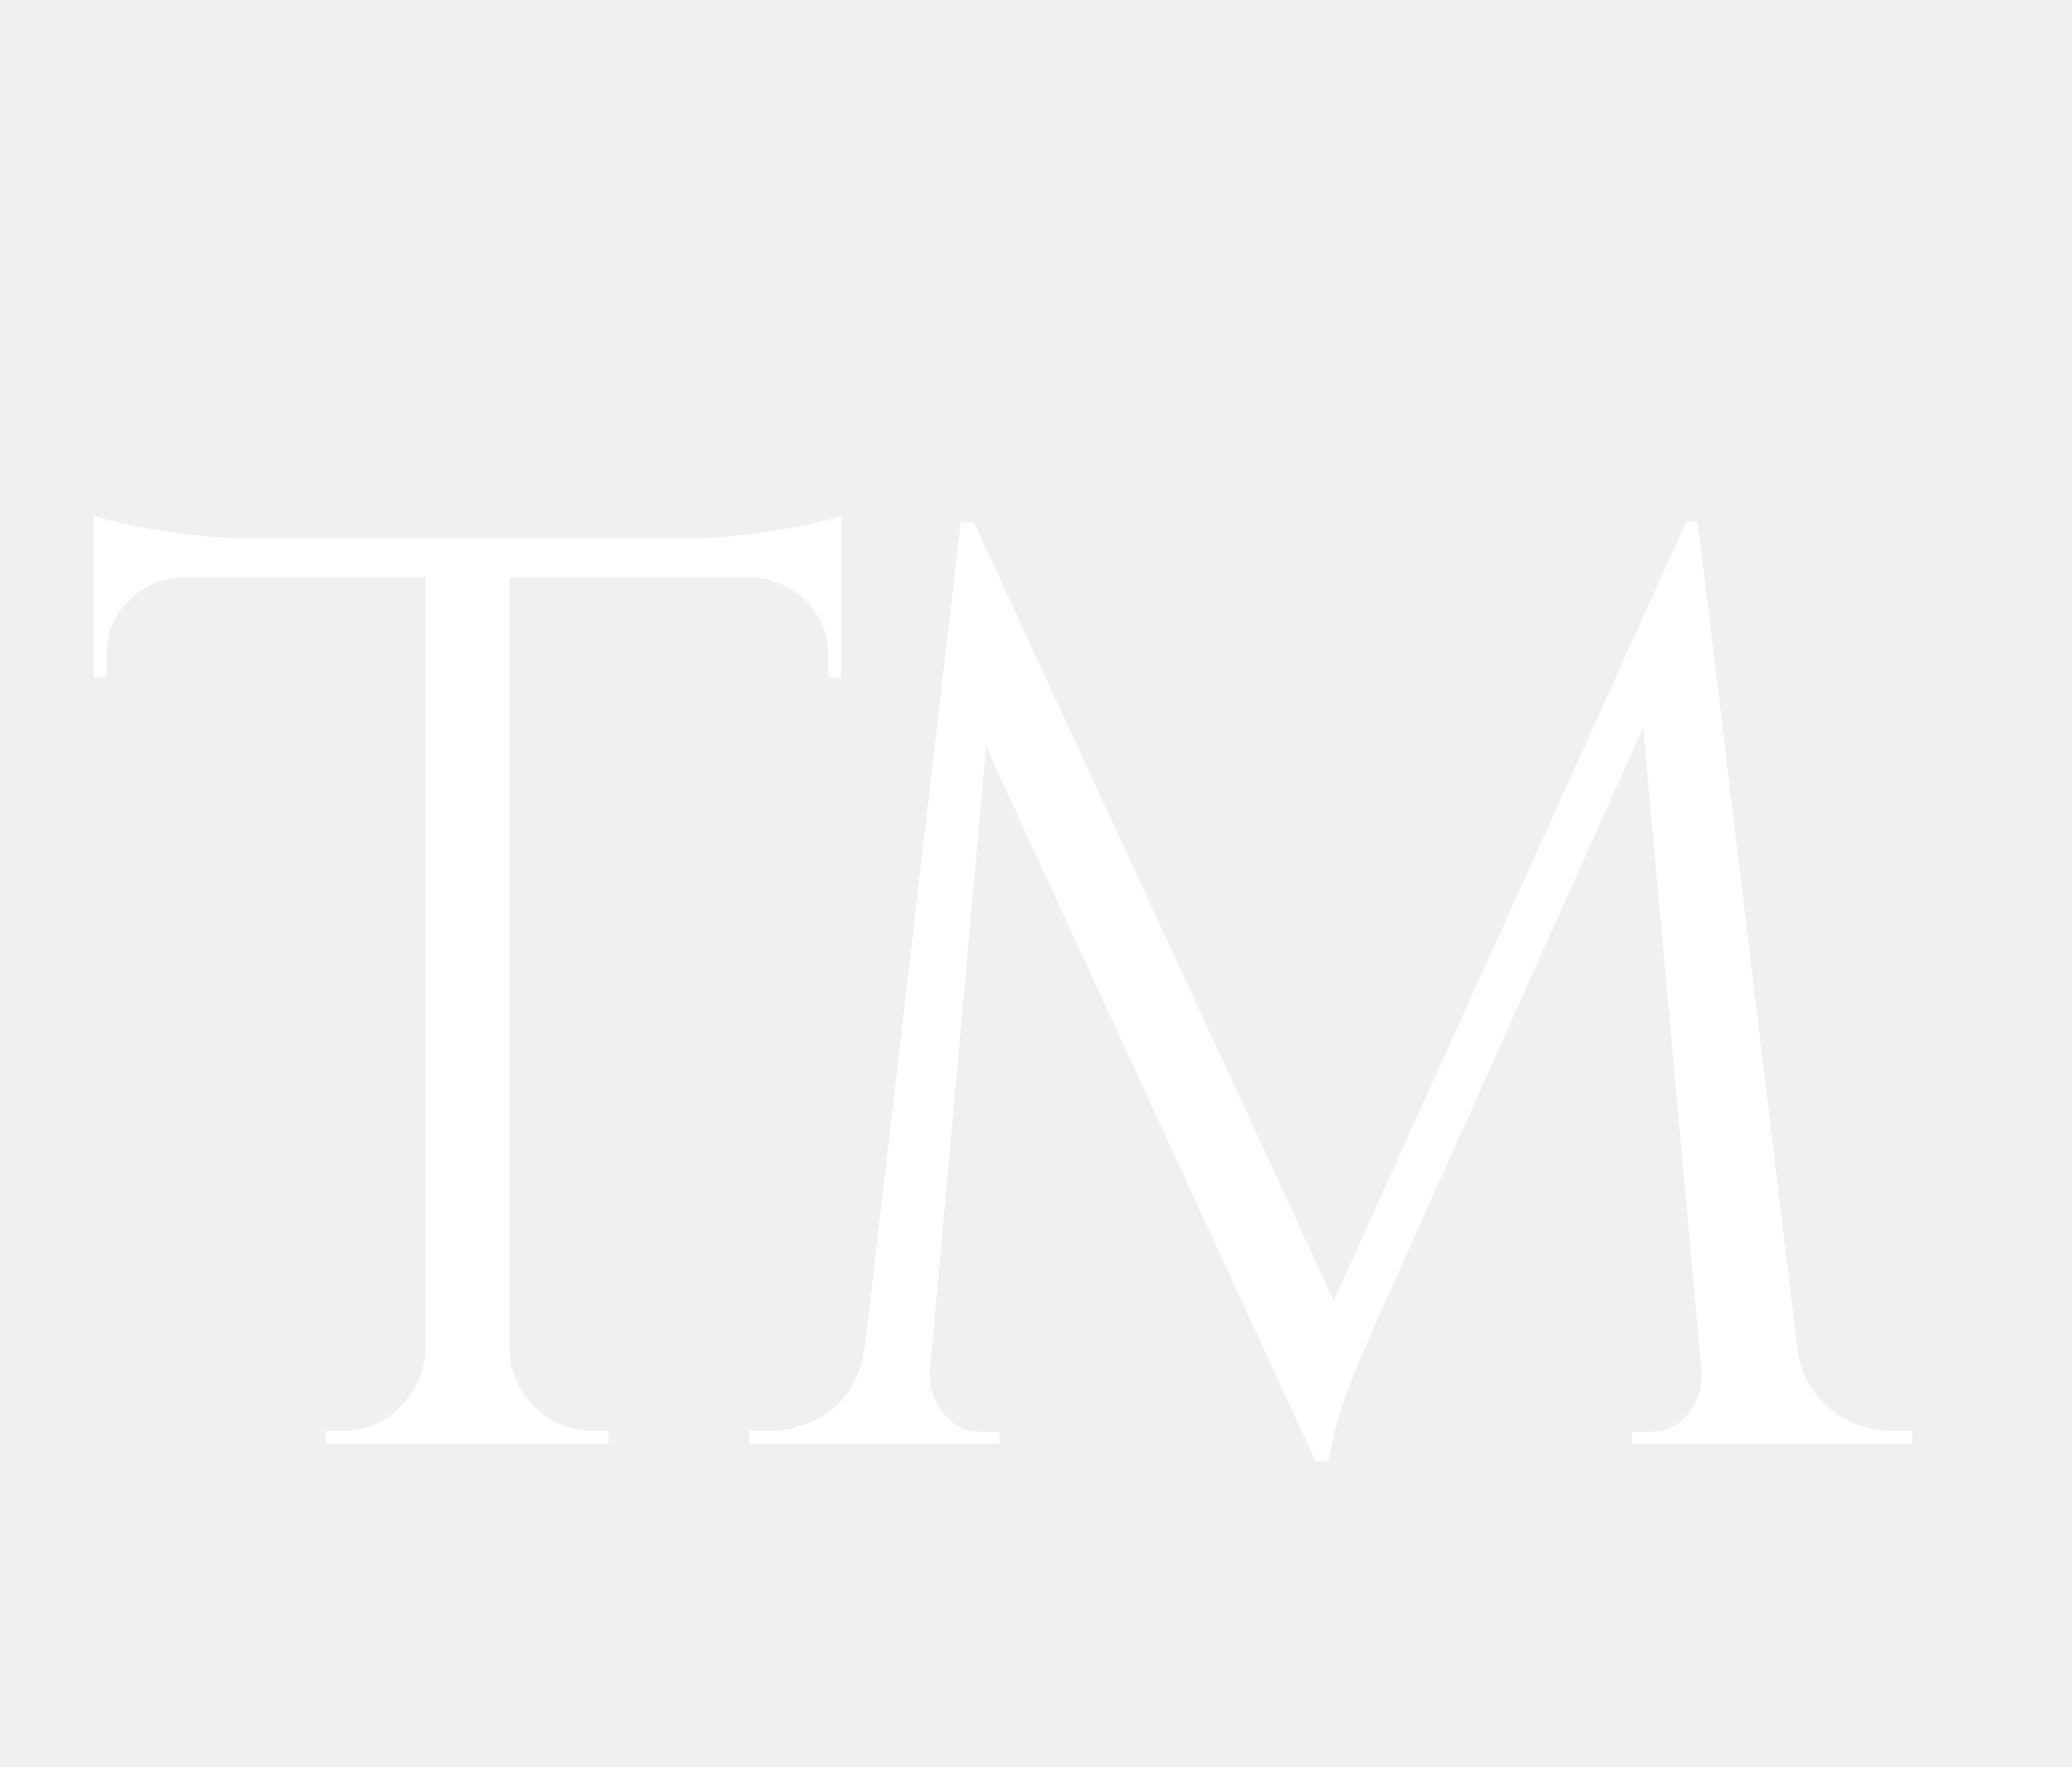
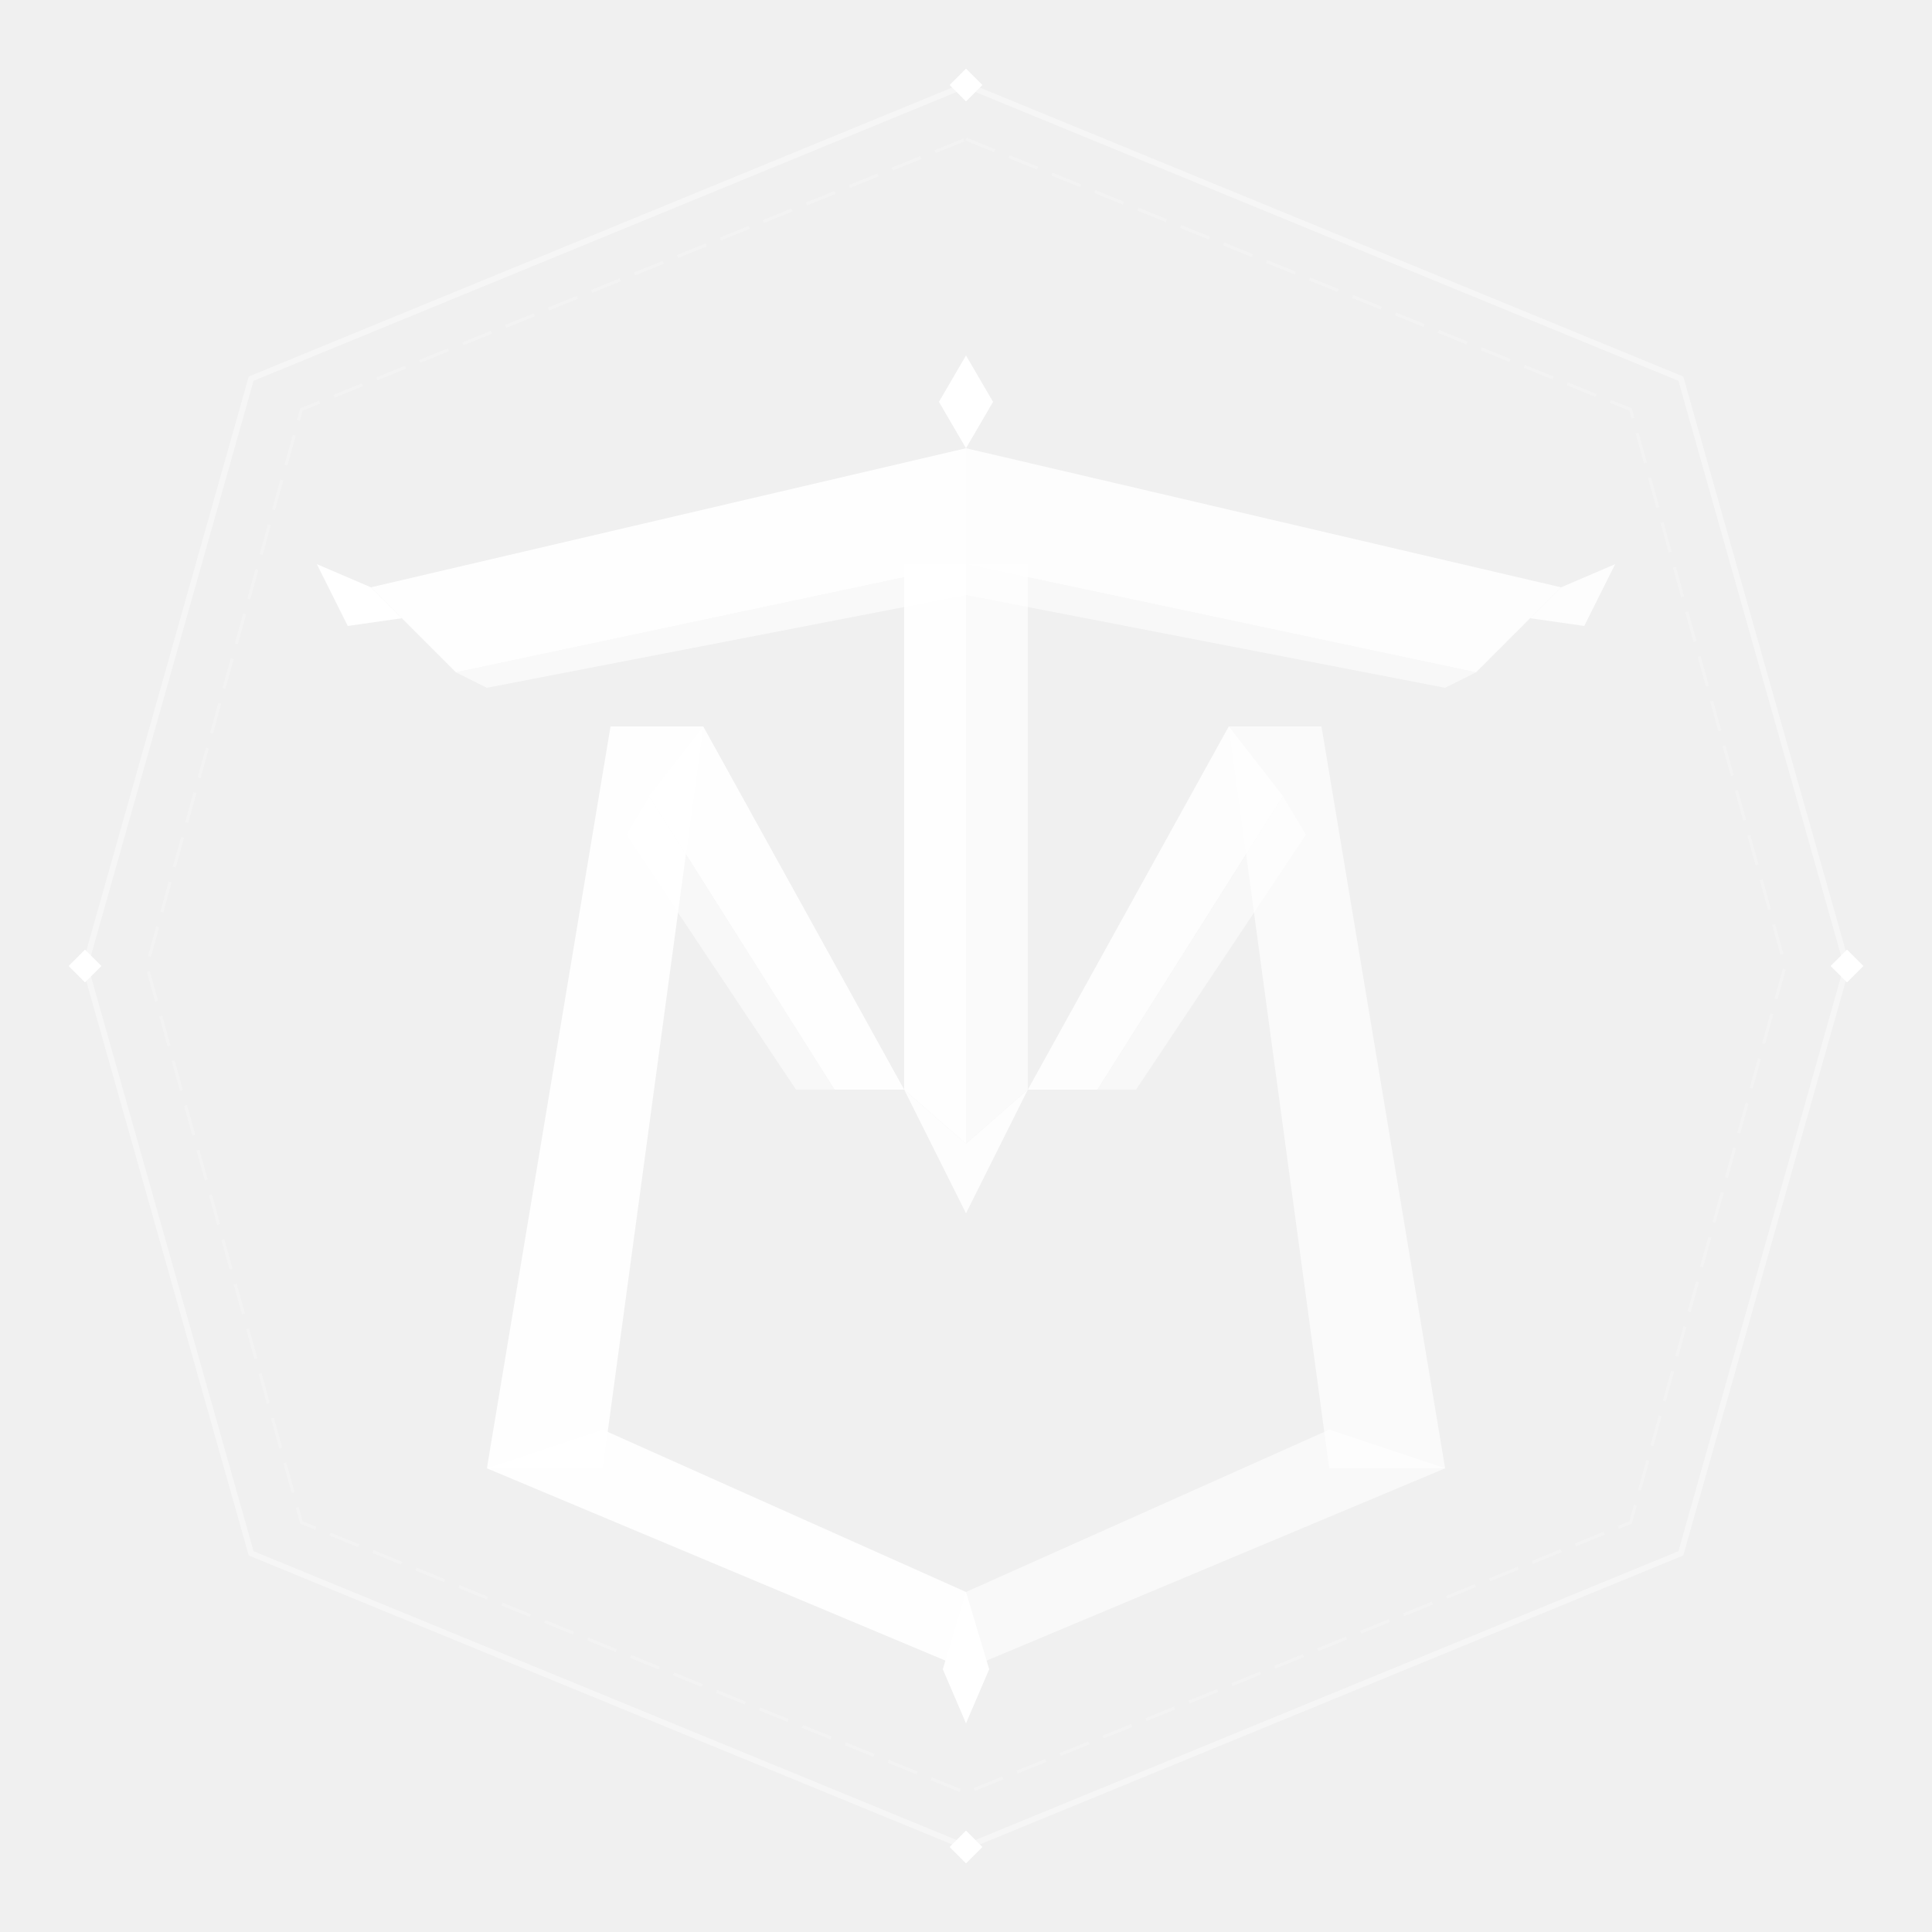
- <svg xmlns="http://www.w3.org/2000/svg" viewBox="0 0 122 104" fill="#FFFFFF" role="img" aria-label="TM Holding LLC monogram">
-   <path d="M29.992 32.028V85.0H25.052V32.028ZM49.524 31.724V34.004H5.52V31.724ZM49.524 33.776V39.932L48.764 39.856V38.564Q48.764 36.664 47.434 35.372Q46.104 34.08 44.28 34.004V33.776ZM49.524 30.356V32.56L40.252 31.724Q41.924 31.724 43.786 31.496Q45.648 31.268 47.244 30.964Q48.84 30.66 49.524 30.356ZM25.28 79.452V85.0H19.2V84.24Q19.2 84.24 19.694 84.24Q20.188 84.24 20.188 84.24Q22.164 84.24 23.57 82.834Q24.976 81.428 25.052 79.452ZM29.764 79.452H29.992Q30.068 81.428 31.474 82.834Q32.88 84.24 34.856 84.24Q34.856 84.24 35.35 84.24Q35.844 84.24 35.844 84.24V85.0H29.764ZM10.764 33.776V34.004Q8.864 34.08 7.572 35.372Q6.28 36.664 6.28 38.564V39.856L5.52 39.932V33.776ZM5.52 30.356Q6.28 30.66 7.838 30.964Q9.396 31.268 11.296 31.496Q13.196 31.724 14.792 31.724L5.52 32.56Z" />
-   <path d="M99.284 30.736 99.892 35.828 80.816 78.312Q80.816 78.312 80.246 79.604Q79.676 80.896 79.068 82.682Q78.46 84.468 78.232 86.064H77.472L76.408 81.276ZM52.544 79.452V85.0H44.108V84.24Q44.184 84.24 44.754 84.24Q45.324 84.24 45.324 84.24Q47.376 84.24 48.972 82.986Q50.568 81.732 50.872 79.452ZM54.748 80.668Q54.748 80.744 54.748 80.82Q54.748 80.896 54.748 81.048Q54.748 82.264 55.622 83.29Q56.496 84.316 57.712 84.316H58.852V85.0H54.216V80.668ZM56.572 30.736H57.332L58.852 35.22L54.368 85.0H50.264ZM57.332 30.736 79.22 78.084 77.472 86.064 55.888 39.248ZM99.968 30.736 106.504 85.0H100.576L96.396 38.944L99.284 30.736ZM104.224 79.452H105.82Q106.2 81.732 107.796 82.986Q109.392 84.24 111.368 84.24Q111.368 84.24 111.976 84.24Q112.584 84.24 112.584 84.24V85.0H104.224ZM100.196 80.668H100.728V85.0H96.092V84.316H97.232Q98.524 84.316 99.36 83.29Q100.196 82.264 100.196 81.048Q100.196 80.896 100.196 80.82Q100.196 80.744 100.196 80.668Z" />
+ <svg xmlns="http://www.w3.org/2000/svg" viewBox="0 0 500 500" role="img" aria-label="TM Holding LLC original monogram">
+   <g fill="#FFFFFF">
+     <polygon points="250,22 435,98 478,250 435,402 250,478 65,402 22,250 65,98" fill="none" stroke="#FFFFFF" stroke-width="1.5" stroke-opacity="0.4" />
+     <polygon points="250,36 422,106 462,250 422,394 250,464 78,394 38,250 78,106" fill="none" stroke="#FFFFFF" stroke-width="0.8" stroke-opacity="0.2" stroke-dasharray="8 4" />
+     <rect x="247" y="19" width="6" height="6" transform="rotate(45 250 22)" fill="#FFFFFF" />
+     <rect x="247" y="475" width="6" height="6" transform="rotate(45 250 478)" fill="#FFFFFF" />
+     <rect x="19" y="247" width="6" height="6" transform="rotate(45 22 250)" fill="#FFFFFF" />
+     <rect x="475" y="247" width="6" height="6" transform="rotate(45 478 250)" fill="#FFFFFF" />
+     <path d="M 96,152 L 250,116 L 250,146 L 118,174 Z" fill="#FFFFFF" opacity="0.95" />
+     <path d="M 118,174 L 250,146 L 250,154 L 126,178 Z" fill="#FFFFFF" opacity="0.6" />
+     <path d="M 404,152 L 250,116 L 250,146 L 382,174 Z" fill="#FFFFFF" opacity="0.85" />
+     <path d="M 382,174 L 250,146 L 250,154 L 374,178 Z" fill="#FFFFFF" opacity="0.55" />
+     <path d="M 234,146 L 250,146 L 250,296 L 234,282 Z" fill="#FFFFFF" opacity="0.95" />
+     <path d="M 250,146 L 266,146 L 266,282 L 250,296 Z" fill="#FFFFFF" opacity="0.65" />
+     <polygon points="234,282 250,296 266,282 250,314" fill="#FFFFFF" opacity="0.85" />
+     <path d="M 126,380 L 158,188 L 182,188 L 156,380 Z" fill="#FFFFFF" opacity="0.9" />
+     <path d="M 374,380 L 342,188 L 318,188 L 344,380 Z" fill="#FFFFFF" opacity="0.65" />
+     <path d="M 182,188 L 234,282 L 216,282 L 168,206 Z" fill="#FFFFFF" opacity="0.95" />
+     <path d="M 168,206 L 216,282 L 206,282 L 162,216 Z" fill="#FFFFFF" opacity="0.5" />
+     <path d="M 318,188 L 266,282 L 284,282 L 332,206 Z" fill="#FFFFFF" opacity="0.85" />
+     <path d="M 332,206 L 284,282 L 294,282 L 338,216 Z" fill="#FFFFFF" opacity="0.5" />
+     <path d="M 126,380 L 250,432 L 250,412 L 156,370 Z" fill="#FFFFFF" opacity="0.9" />
+     <path d="M 374,380 L 250,432 L 250,412 L 344,370 Z" fill="#FFFFFF" opacity="0.6" />
+     <polygon points="250,412 256,432 250,446 244,432" fill="#FFFFFF" />
+     <polygon points="96,152 82,146 90,162 104,160" fill="#FFFFFF" />
+     <polygon points="404,152 418,146 410,162 396,160" fill="#FFFFFF" opacity="0.85" />
+     <polygon points="250,92 257,104 250,116 243,104" fill="#FFFFFF" />
+   </g>
</svg>
